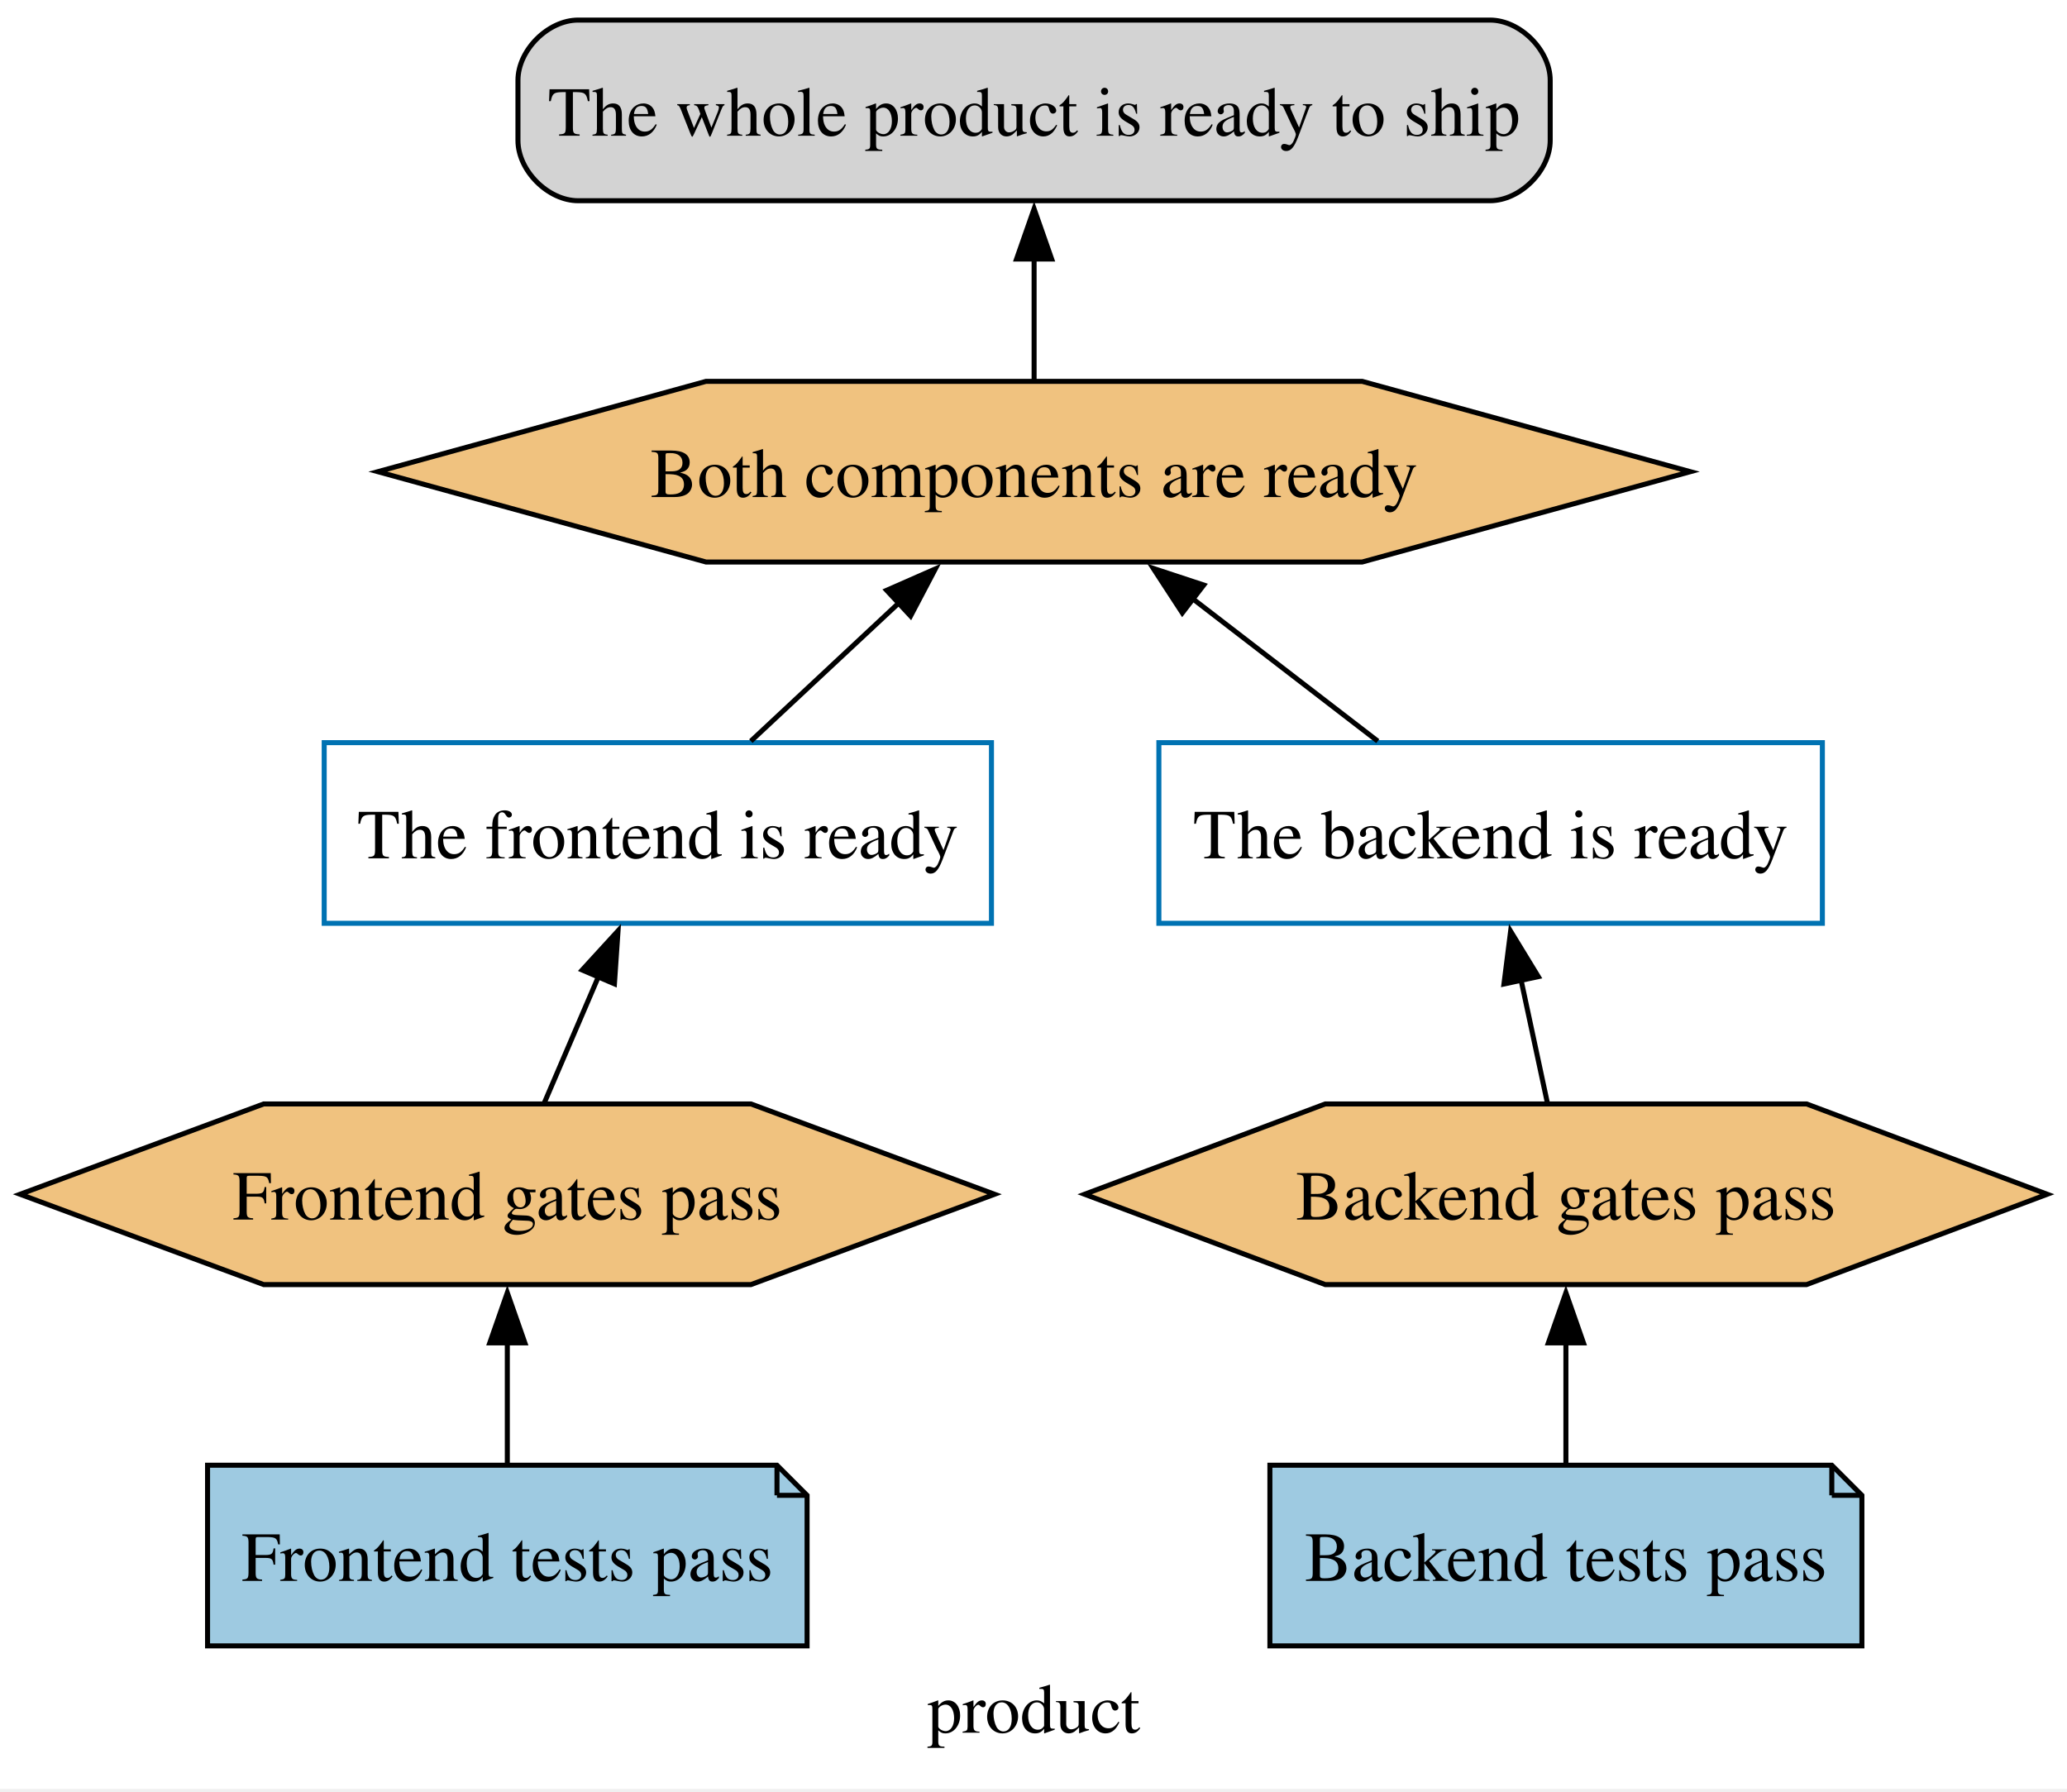
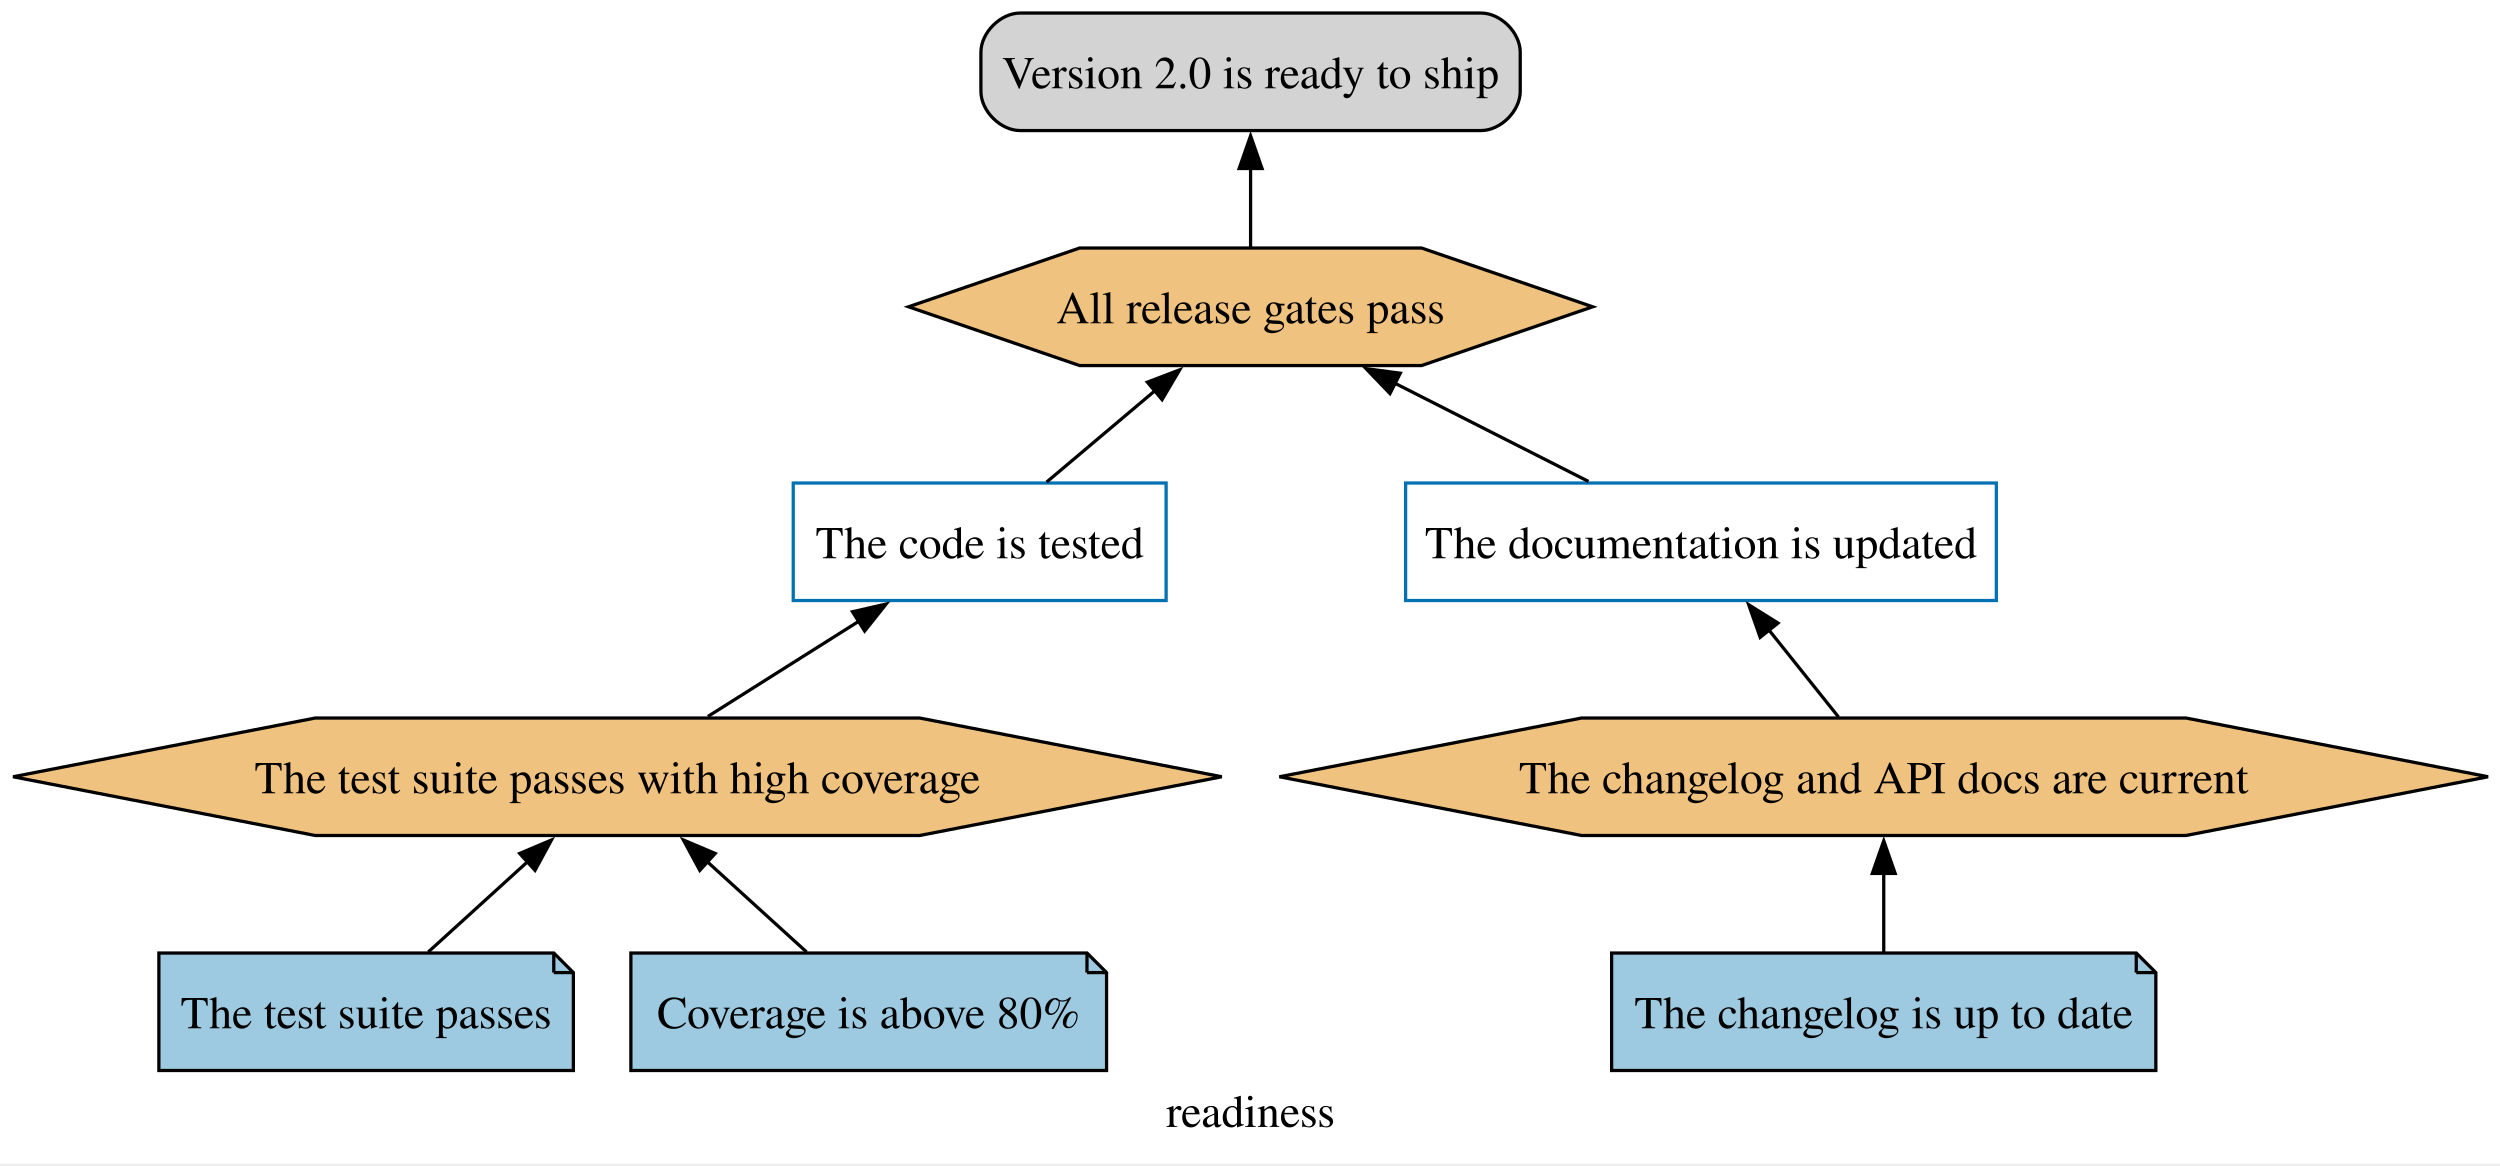
- <svg xmlns="http://www.w3.org/2000/svg" width="412pt" height="357pt" viewBox="0.00 0.00 412.00 357.00">
+ <svg xmlns="http://www.w3.org/2000/svg" width="766pt" height="357pt" viewBox="0.00 0.00 766.00 357.00">
  <g id="graph0" class="graph" transform="scale(1 1) rotate(0) translate(4 352.5)">
-     <polygon fill="white" stroke="none" points="-4,4 -4,-352.5 408.06,-352.5 408.06,4 -4,4" />
-     <text xml:space="preserve" text-anchor="middle" x="202.03" y="-7.2" font-family="Times,serif" font-size="14.00">product</text>
-     <g id="product:assembleConclusion" class="node">
-       <path fill="lightgrey" stroke="black" d="M292.99,-348.5C292.99,-348.5 111.24,-348.5 111.24,-348.5 105.24,-348.5 99.24,-342.5 99.24,-336.5 99.24,-336.5 99.24,-324.5 99.24,-324.5 99.24,-318.5 105.24,-312.5 111.24,-312.5 111.24,-312.5 292.99,-312.5 292.99,-312.5 298.99,-312.5 304.99,-318.5 304.99,-324.5 304.99,-324.5 304.99,-336.5 304.99,-336.5 304.99,-342.5 298.99,-348.5 292.99,-348.5" />
-       <text xml:space="preserve" text-anchor="middle" x="202.12" y="-325.45" font-family="Times,serif" font-size="14.00">The whole product is ready to ship</text>
+     <polygon fill="white" stroke="none" points="-4,4 -4,-352.5 762.35,-352.5 762.35,4 -4,4" />
+     <text xml:space="preserve" text-anchor="middle" x="379.18" y="-7.2" font-family="Times,serif" font-size="14.00">readiness</text>
+     <g id="readiness:assembleConclusion" class="node">
+       <path fill="lightgrey" stroke="black" d="M449.8,-348.5C449.8,-348.5 308.55,-348.5 308.55,-348.5 302.55,-348.5 296.55,-342.5 296.55,-336.5 296.55,-336.5 296.55,-324.5 296.55,-324.5 296.55,-318.5 302.55,-312.5 308.55,-312.5 308.55,-312.5 449.8,-312.5 449.8,-312.5 455.8,-312.5 461.8,-318.5 461.8,-324.5 461.8,-324.5 461.8,-336.5 461.8,-336.5 461.8,-342.5 455.8,-348.5 449.8,-348.5" />
+       <text xml:space="preserve" text-anchor="middle" x="379.18" y="-325.45" font-family="Times,serif" font-size="14.00">Version 2.0 is ready to ship</text>
    </g>
-     <g id="product:frontend:fc" class="node">
-       <polygon fill="none" stroke="#0072b2" points="193.62,-204.5 60.62,-204.5 60.62,-168.5 193.62,-168.5 193.62,-204.5" />
-       <text xml:space="preserve" text-anchor="middle" x="127.12" y="-181.45" font-family="Times,serif" font-size="14.00">The frontend is ready</text>
+     <g id="readiness:tested:tested" class="node">
+       <polygon fill="none" stroke="#0072b2" points="353.3,-204.5 239.05,-204.5 239.05,-168.5 353.3,-168.5 353.3,-204.5" />
+       <text xml:space="preserve" text-anchor="middle" x="296.18" y="-181.45" font-family="Times,serif" font-size="14.00">The code is tested</text>
    </g>
-     <g id="product:assembleStrategy" class="node">
-       <polygon fill="#f0c27f" stroke="black" points="332.92,-258.5 267.52,-276.5 136.72,-276.5 71.31,-258.5 136.72,-240.5 267.52,-240.5 332.92,-258.5" />
-       <text xml:space="preserve" text-anchor="middle" x="202.12" y="-253.45" font-family="Times,serif" font-size="14.00">Both components are ready</text>
+     <g id="readiness:assembleStrategy" class="node">
+       <polygon fill="#f0c27f" stroke="black" points="483.98,-258.5 431.58,-276.5 326.77,-276.5 274.37,-258.5 326.77,-240.5 431.58,-240.5 483.98,-258.5" />
+       <text xml:space="preserve" text-anchor="middle" x="379.18" y="-253.45" font-family="Times,serif" font-size="14.00">All release gates pass</text>
+     </g>
+     <g id="edge7" class="edge">
+       <path fill="none" stroke="black" d="M316.69,-204.8C326.77,-213.3 339.08,-223.69 350.11,-232.99" />
+       <polygon fill="black" stroke="black" points="347.55,-235.41 357.45,-239.18 352.06,-230.05 347.55,-235.41" />
+     </g>
+     <g id="readiness:tested:testing" class="node">
+       <polygon fill="#f0c27f" stroke="black" points="370.35,-114.5 277.76,-132.5 92.59,-132.5 0,-114.5 92.59,-96.5 277.76,-96.5 370.35,-114.5" />
+       <text xml:space="preserve" text-anchor="middle" x="185.18" y="-109.45" font-family="Times,serif" font-size="14.00">The test suite passes with high coverage</text>
+     </g>
+     <g id="edge2" class="edge">
+       <path fill="none" stroke="black" d="M212.9,-132.98C226.91,-141.82 244.1,-152.66 259.22,-162.2" />
+       <polygon fill="black" stroke="black" points="257.2,-165.06 267.52,-167.43 260.93,-159.14 257.2,-165.06" />
+     </g>
+     <g id="readiness:tested:suite" class="node">
+       <polygon fill="#9ecae1" stroke="black" points="165.68,-60.5 44.68,-60.5 44.68,-24.5 171.68,-24.5 171.68,-54.5 165.68,-60.5" />
+       <polyline fill="none" stroke="black" points="165.68,-60.5 165.68,-54.5" />
+       <polyline fill="none" stroke="black" points="171.68,-54.5 165.68,-54.5" />
+       <text xml:space="preserve" text-anchor="middle" x="108.18" y="-37.45" font-family="Times,serif" font-size="14.00">The test suite passes</text>
+     </g>
+     <g id="edge4" class="edge">
+       <path fill="none" stroke="black" d="M127.21,-60.8C136.37,-69.13 147.53,-79.28 157.6,-88.43" />
+       <polygon fill="black" stroke="black" points="155.22,-91 164.97,-95.13 159.93,-85.82 155.22,-91" />
+     </g>
+     <g id="readiness:tested:coverage" class="node">
+       <polygon fill="#9ecae1" stroke="black" points="329.05,-60.5 189.3,-60.5 189.3,-24.5 335.05,-24.5 335.05,-54.5 329.05,-60.5" />
+       <polyline fill="none" stroke="black" points="329.05,-60.5 329.05,-54.5" />
+       <polyline fill="none" stroke="black" points="335.05,-54.5 329.05,-54.5" />
+       <text xml:space="preserve" text-anchor="middle" x="262.18" y="-37.45" font-family="Times,serif" font-size="14.00">Coverage is above 80%</text>
+     </g>
+     <g id="edge5" class="edge">
+       <path fill="none" stroke="black" d="M243.14,-60.8C233.98,-69.13 222.82,-79.28 212.75,-88.43" />
+       <polygon fill="black" stroke="black" points="210.42,-85.82 205.38,-95.13 215.13,-91 210.42,-85.82" />
+     </g>
+     <g id="readiness:documented:documented" class="node">
+       <polygon fill="none" stroke="#0072b2" points="607.68,-204.5 426.68,-204.5 426.68,-168.5 607.68,-168.5 607.68,-204.5" />
+       <text xml:space="preserve" text-anchor="middle" x="517.18" y="-181.45" font-family="Times,serif" font-size="14.00">The documentation is updated</text>
+     </g>
+     <g id="edge8" class="edge">
+       <path fill="none" stroke="black" d="M482.71,-204.98C464.71,-214.11 442.48,-225.39 423.24,-235.15" />
+       <polygon fill="black" stroke="black" points="421.89,-231.91 414.55,-239.55 425.05,-238.15 421.89,-231.91" />
+     </g>
+     <g id="readiness:documented:docs" class="node">
+       <polygon fill="#f0c27f" stroke="black" points="758.35,-114.5 665.76,-132.5 480.59,-132.5 388,-114.5 480.59,-96.5 665.76,-96.5 758.35,-114.5" />
+       <text xml:space="preserve" text-anchor="middle" x="573.18" y="-109.45" font-family="Times,serif" font-size="14.00">The changelog and API docs are current</text>
+     </g>
+     <g id="edge3" class="edge">
+       <path fill="none" stroke="black" d="M559.33,-132.8C552.89,-140.86 545.09,-150.61 537.96,-159.52" />
+       <polygon fill="black" stroke="black" points="535.32,-157.22 531.8,-167.21 540.78,-161.59 535.32,-157.22" />
+     </g>
+     <g id="readiness:documented:changelog" class="node">
+       <polygon fill="#9ecae1" stroke="black" points="650.55,-60.5 489.8,-60.5 489.8,-24.5 656.55,-24.5 656.55,-54.5 650.55,-60.5" />
+       <polyline fill="none" stroke="black" points="650.55,-60.5 650.55,-54.5" />
+       <polyline fill="none" stroke="black" points="656.55,-54.5 650.55,-54.5" />
+       <text xml:space="preserve" text-anchor="middle" x="573.18" y="-37.45" font-family="Times,serif" font-size="14.00">The changelog is up to date</text>
    </g>
    <g id="edge6" class="edge">
-       <path fill="none" stroke="black" d="M145.66,-204.8C154.58,-213.13 165.45,-223.28 175.26,-232.43" />
-       <polygon fill="black" stroke="black" points="172.73,-234.86 182.43,-239.12 177.5,-229.74 172.73,-234.86" />
-     </g>
-     <g id="product:frontend:fs" class="node">
-       <polygon fill="#f0c27f" stroke="black" points="194.24,-114.5 145.68,-132.5 48.56,-132.5 0,-114.5 48.56,-96.5 145.68,-96.5 194.24,-114.5" />
-       <text xml:space="preserve" text-anchor="middle" x="97.12" y="-109.45" font-family="Times,serif" font-size="14.00">Frontend gates pass</text>
-     </g>
-     <g id="edge2" class="edge">
-       <path fill="none" stroke="black" d="M104.53,-132.8C107.77,-140.35 111.64,-149.38 115.26,-157.82" />
-       <polygon fill="black" stroke="black" points="112.04,-159.19 119.19,-167 118.47,-156.43 112.04,-159.19" />
-     </g>
-     <g id="product:frontend:fe" class="node">
-       <polygon fill="#9ecae1" stroke="black" points="150.87,-60.5 37.37,-60.5 37.37,-24.5 156.87,-24.5 156.87,-54.5 150.87,-60.5" />
-       <polyline fill="none" stroke="black" points="150.87,-60.5 150.87,-54.5" />
-       <polyline fill="none" stroke="black" points="156.87,-54.5 150.87,-54.5" />
-       <text xml:space="preserve" text-anchor="middle" x="97.12" y="-37.45" font-family="Times,serif" font-size="14.00">Frontend tests pass</text>
-     </g>
-     <g id="edge4" class="edge">
-       <path fill="none" stroke="black" d="M97.12,-60.8C97.12,-68.09 97.12,-76.77 97.12,-84.96" />
-       <polygon fill="black" stroke="black" points="93.62,-84.88 97.12,-94.88 100.62,-84.88 93.62,-84.88" />
-     </g>
-     <g id="product:backend:bc" class="node">
-       <polygon fill="none" stroke="#0072b2" points="359.24,-204.5 226.99,-204.5 226.99,-168.5 359.24,-168.5 359.24,-204.5" />
-       <text xml:space="preserve" text-anchor="middle" x="293.12" y="-181.45" font-family="Times,serif" font-size="14.00">The backend is ready</text>
-     </g>
-     <g id="edge7" class="edge">
-       <path fill="none" stroke="black" d="M270.62,-204.8C259.47,-213.39 245.81,-223.89 233.63,-233.26" />
-       <polygon fill="black" stroke="black" points="231.66,-230.36 225.87,-239.23 235.93,-235.91 231.66,-230.36" />
-     </g>
-     <g id="product:backend:bs" class="node">
-       <polygon fill="#f0c27f" stroke="black" points="404.06,-114.5 356.09,-132.5 260.15,-132.5 212.18,-114.5 260.15,-96.5 356.09,-96.5 404.06,-114.5" />
-       <text xml:space="preserve" text-anchor="middle" x="308.12" y="-109.45" font-family="Times,serif" font-size="14.00">Backend gates pass</text>
-     </g>
-     <g id="edge3" class="edge">
-       <path fill="none" stroke="black" d="M304.41,-132.8C302.83,-140.18 300.95,-148.98 299.17,-157.25" />
-       <polygon fill="black" stroke="black" points="295.77,-156.4 297.1,-166.92 302.62,-157.87 295.77,-156.4" />
-     </g>
-     <g id="product:backend:be" class="node">
-       <polygon fill="#9ecae1" stroke="black" points="361.12,-60.5 249.12,-60.5 249.12,-24.5 367.12,-24.5 367.12,-54.5 361.12,-60.5" />
-       <polyline fill="none" stroke="black" points="361.12,-60.5 361.12,-54.5" />
-       <polyline fill="none" stroke="black" points="367.12,-54.5 361.12,-54.5" />
-       <text xml:space="preserve" text-anchor="middle" x="308.12" y="-37.45" font-family="Times,serif" font-size="14.00">Backend tests pass</text>
-     </g>
-     <g id="edge5" class="edge">
-       <path fill="none" stroke="black" d="M308.12,-60.8C308.12,-68.09 308.12,-76.77 308.12,-84.96" />
-       <polygon fill="black" stroke="black" points="304.62,-84.88 308.12,-94.88 311.62,-84.88 304.62,-84.88" />
+       <path fill="none" stroke="black" d="M573.18,-60.8C573.18,-68.09 573.18,-76.77 573.18,-84.96" />
+       <polygon fill="black" stroke="black" points="569.68,-84.88 573.18,-94.88 576.68,-84.88 569.68,-84.88" />
    </g>
    <g id="edge1" class="edge">
-       <path fill="none" stroke="black" d="M202.12,-276.8C202.12,-284.09 202.12,-292.77 202.12,-300.96" />
-       <polygon fill="black" stroke="black" points="198.62,-300.88 202.12,-310.88 205.62,-300.88 198.62,-300.88" />
+       <path fill="none" stroke="black" d="M379.18,-276.8C379.18,-284.09 379.18,-292.77 379.18,-300.96" />
+       <polygon fill="black" stroke="black" points="375.68,-300.88 379.18,-310.88 382.68,-300.88 375.68,-300.88" />
    </g>
  </g>
</svg>
